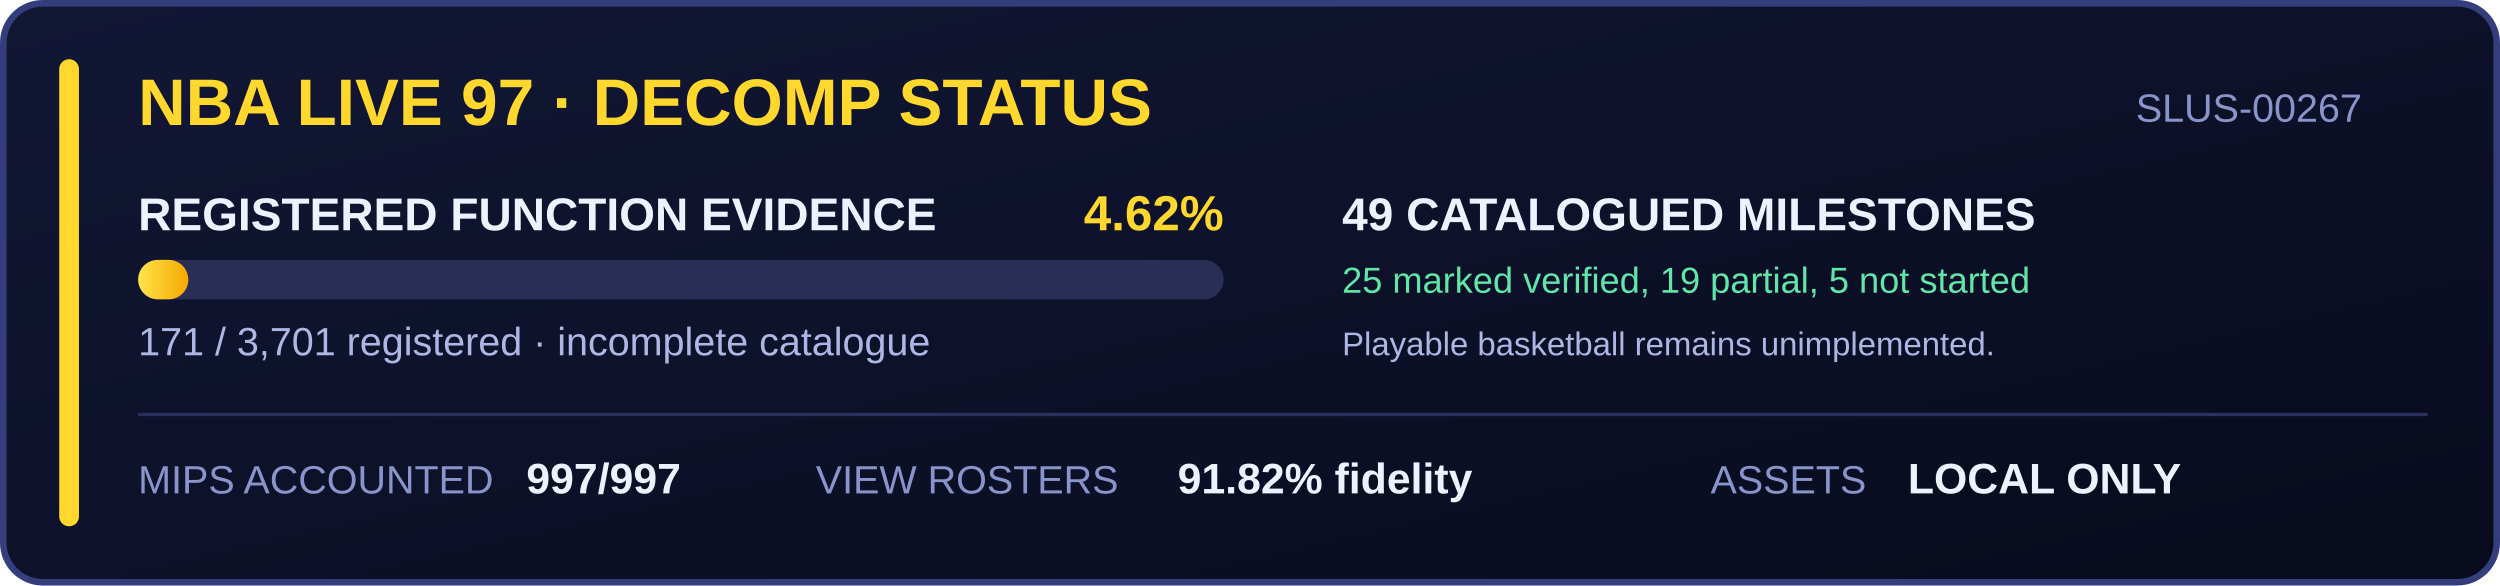
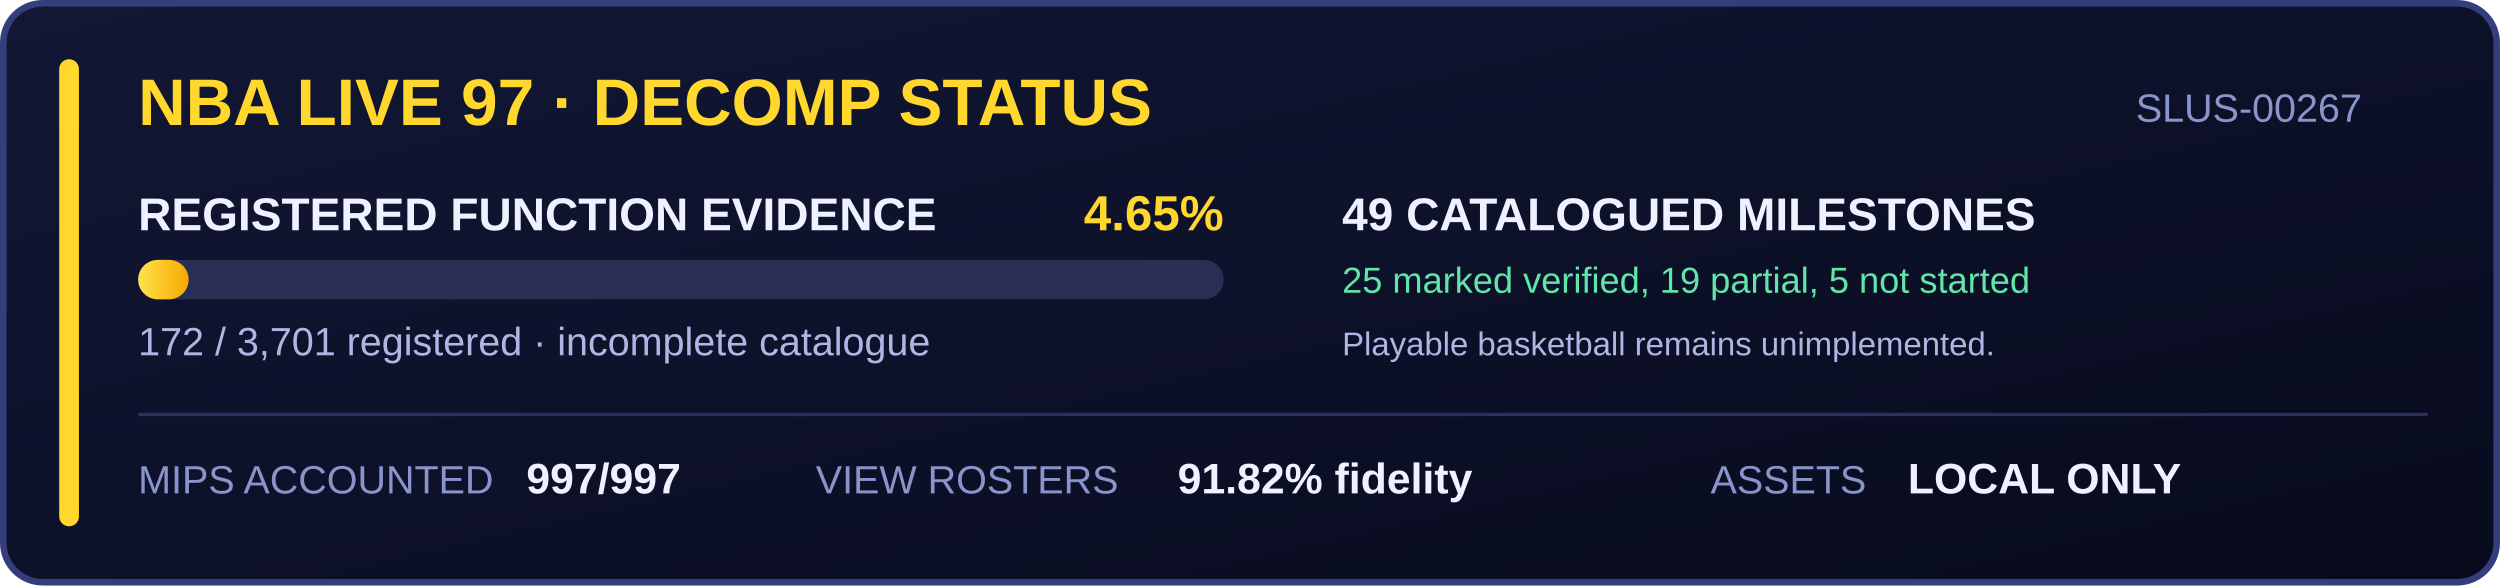
<svg xmlns="http://www.w3.org/2000/svg" width="760" height="178" viewBox="0 0 760 178" role="img" aria-labelledby="title desc">
  <defs>
    <linearGradient id="panel" x1="0" y1="0" x2="1" y2="1">
      <stop stop-color="#121735" />
      <stop offset="1" stop-color="#080b1d" />
    </linearGradient>
    <linearGradient id="gold" x1="0" y1="0" x2="1" y2="0">
      <stop stop-color="#ffe44a" />
      <stop offset="1" stop-color="#f6a800" />
    </linearGradient>
  </defs>
  <rect x="1" y="1" width="758" height="176" rx="12" fill="url(#panel)" stroke="#343e7d" stroke-width="2" />
  <rect x="18" y="18" width="6" height="142" rx="3" fill="#ffd72d" />
  <g font-family="Segoe UI, Arial, sans-serif">
    <text x="42" y="38" fill="#ffd72d" font-size="20" font-weight="700">NBA LIVE 97 · DECOMP STATUS</text>
    <text x="718" y="37" fill="#8994ca" font-size="12" text-anchor="end">SLUS-00267</text>
    <text x="42" y="70" fill="#eef1ff" font-size="14" font-weight="600">REGISTERED FUNCTION EVIDENCE</text>
-     <text x="372" y="70" fill="#ffd72d" font-size="15" font-weight="700" text-anchor="end">4.62%</text>
+     <text x="372" y="70" fill="#ffd72d" font-size="15" font-weight="700" text-anchor="end">4.65%</text>
    <rect x="42" y="79" width="330" height="12" rx="6" fill="#282e54" />
-     <rect x="42" y="79" width="15.25" height="12" rx="6" fill="url(#gold)" />
-     <text x="42" y="108" fill="#aeb7e4" font-size="12">171 / 3,701 registered · incomplete catalogue</text>
+     <rect x="42" y="79" width="15.35" height="12" rx="6" fill="url(#gold)" />
+     <text x="42" y="108" fill="#aeb7e4" font-size="12">172 / 3,701 registered · incomplete catalogue</text>
    <text x="408" y="70" fill="#eef1ff" font-size="14" font-weight="600">49 CATALOGUED MILESTONES</text>
    <text x="408" y="89" fill="#60e6a8" font-size="11">25 marked verified, 19 partial, 5 not started</text>
    <text x="408" y="108" fill="#aeb7e4" font-size="10">Playable basketball remains unimplemented.</text>
    <line x1="42" y1="126" x2="738" y2="126" stroke="#29315f" />
    <text x="42" y="150" fill="#8994ca" font-size="12">MIPS ACCOUNTED</text>
    <text x="160" y="150" fill="#eef1ff" font-size="13" font-weight="700">997/997</text>
    <text x="248" y="150" fill="#8994ca" font-size="12">VIEW ROSTERS</text>
    <text x="358" y="150" fill="#eef1ff" font-size="13" font-weight="700">91.82% fidelity</text>
    <text x="520" y="150" fill="#8994ca" font-size="12">ASSETS</text>
    <text x="580" y="150" fill="#eef1ff" font-size="13" font-weight="700">LOCAL ONLY</text>
  </g>
</svg>
